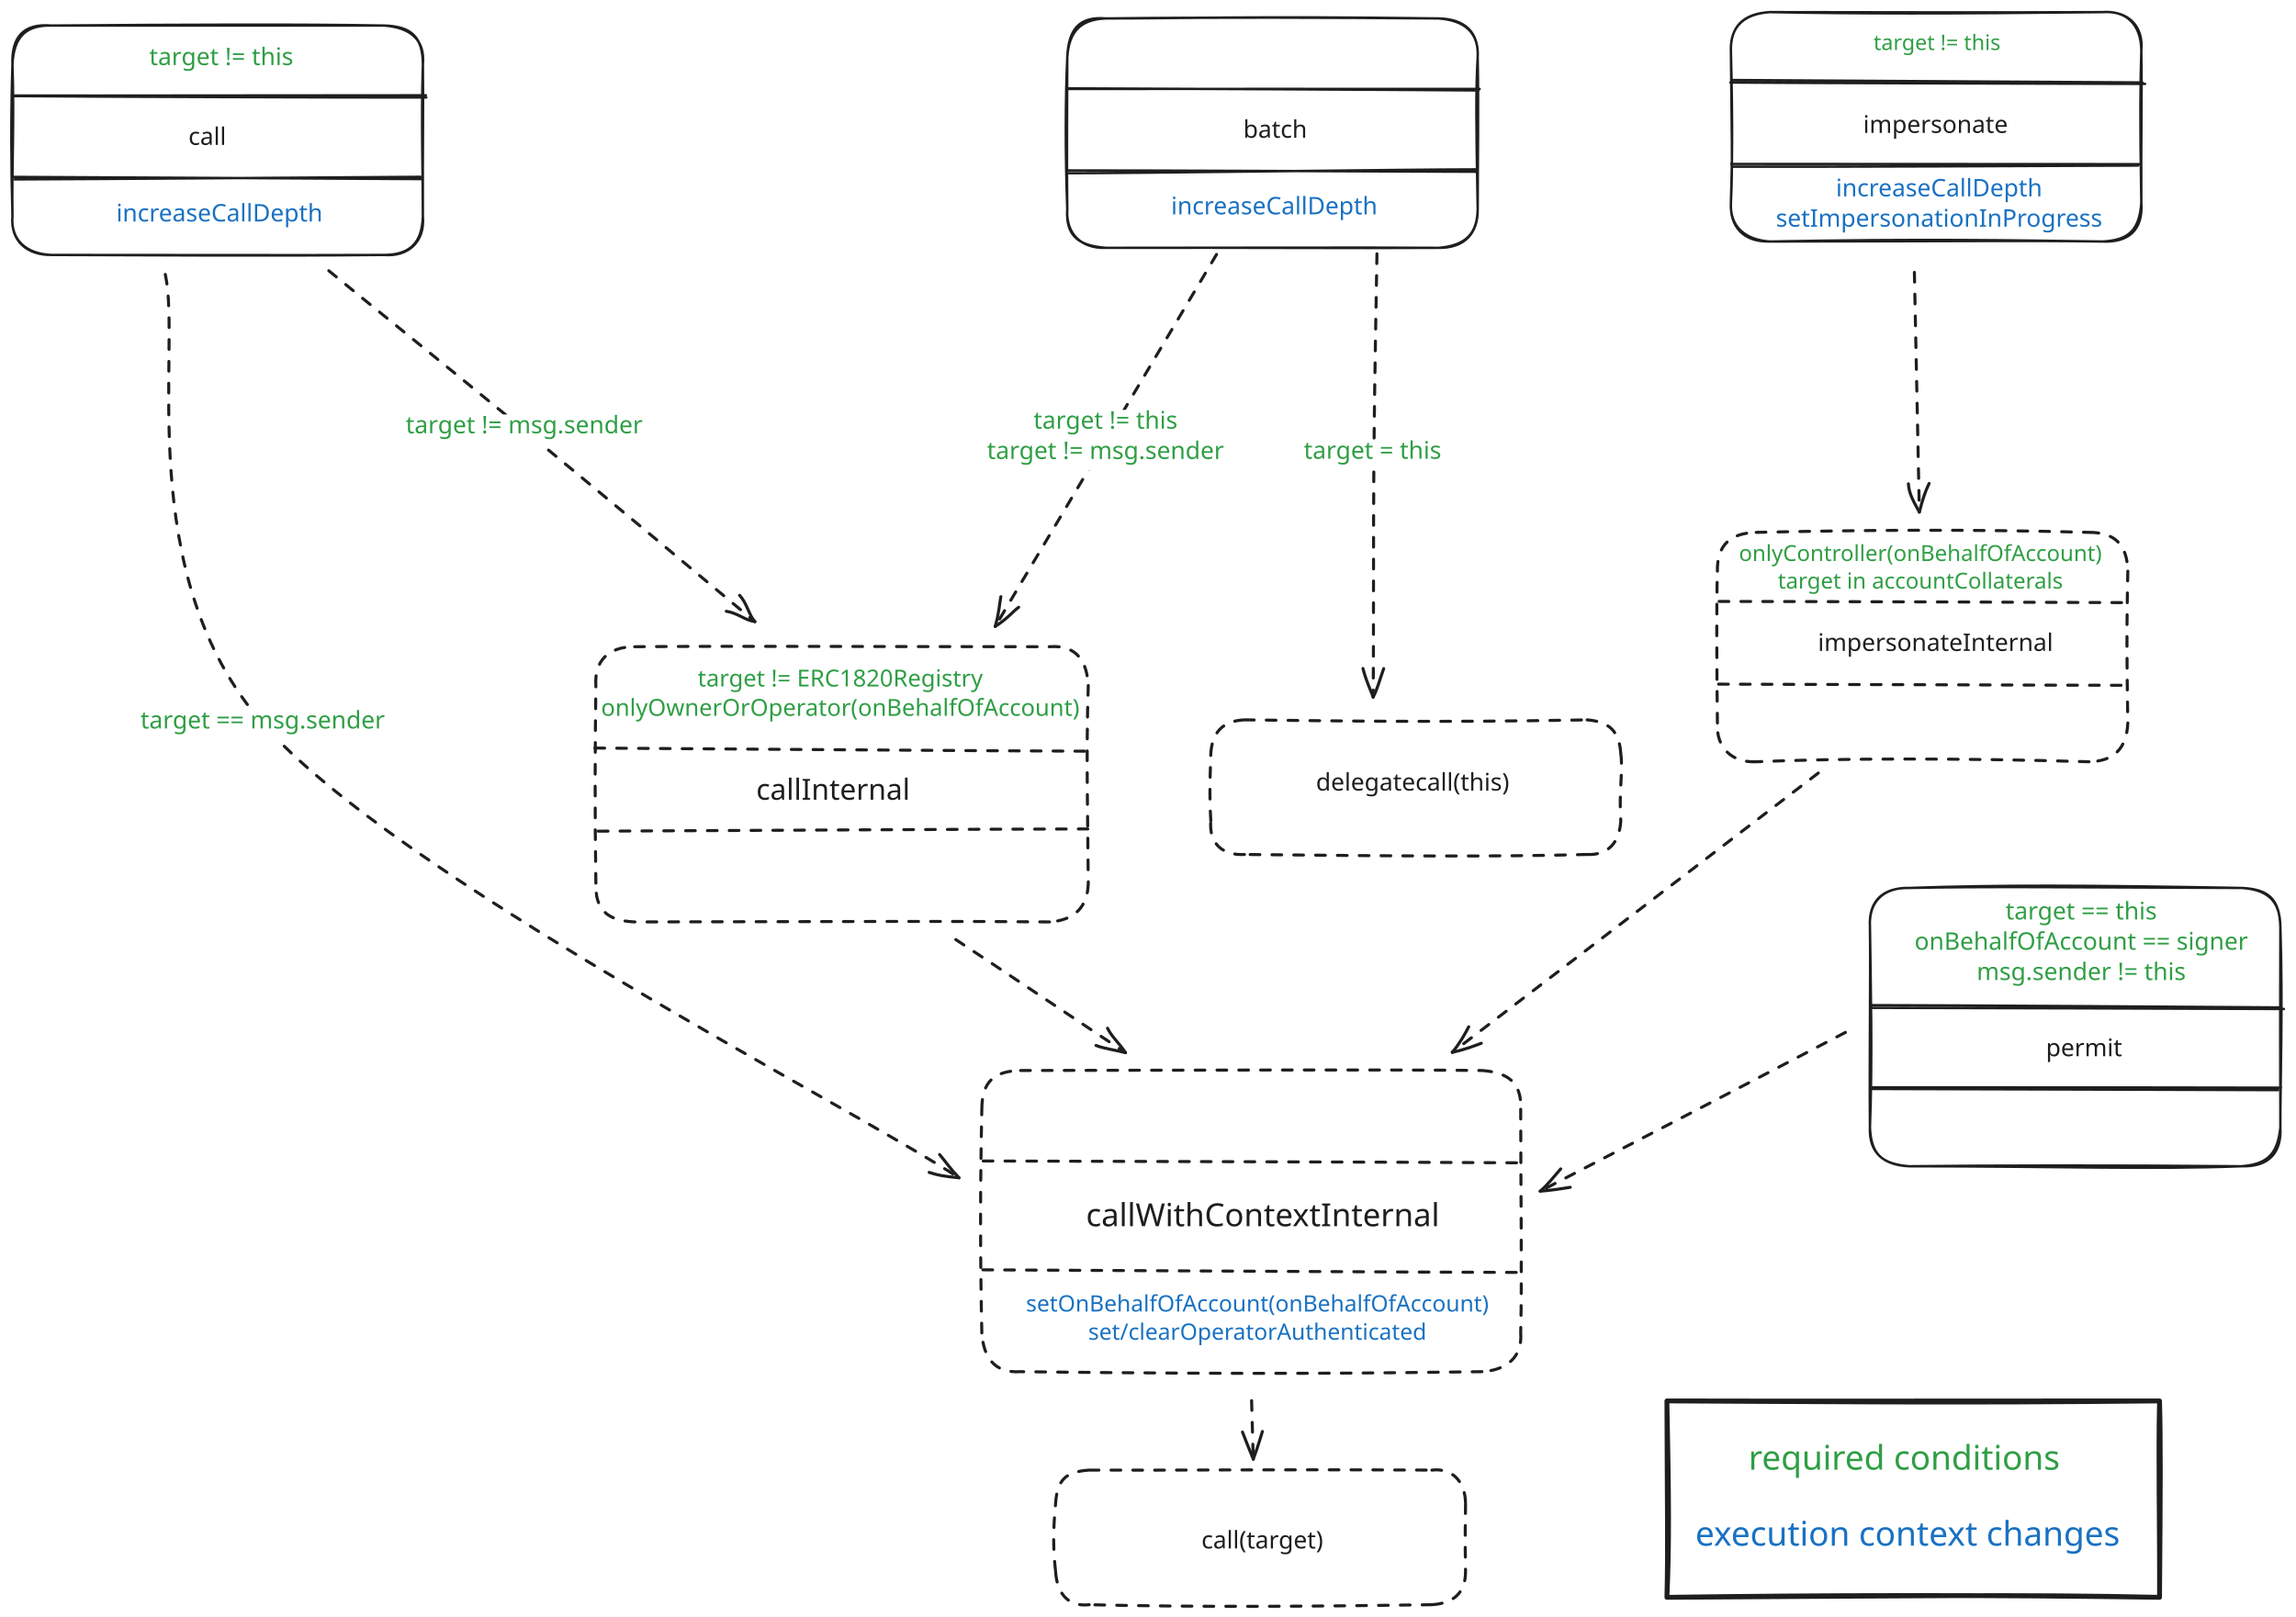
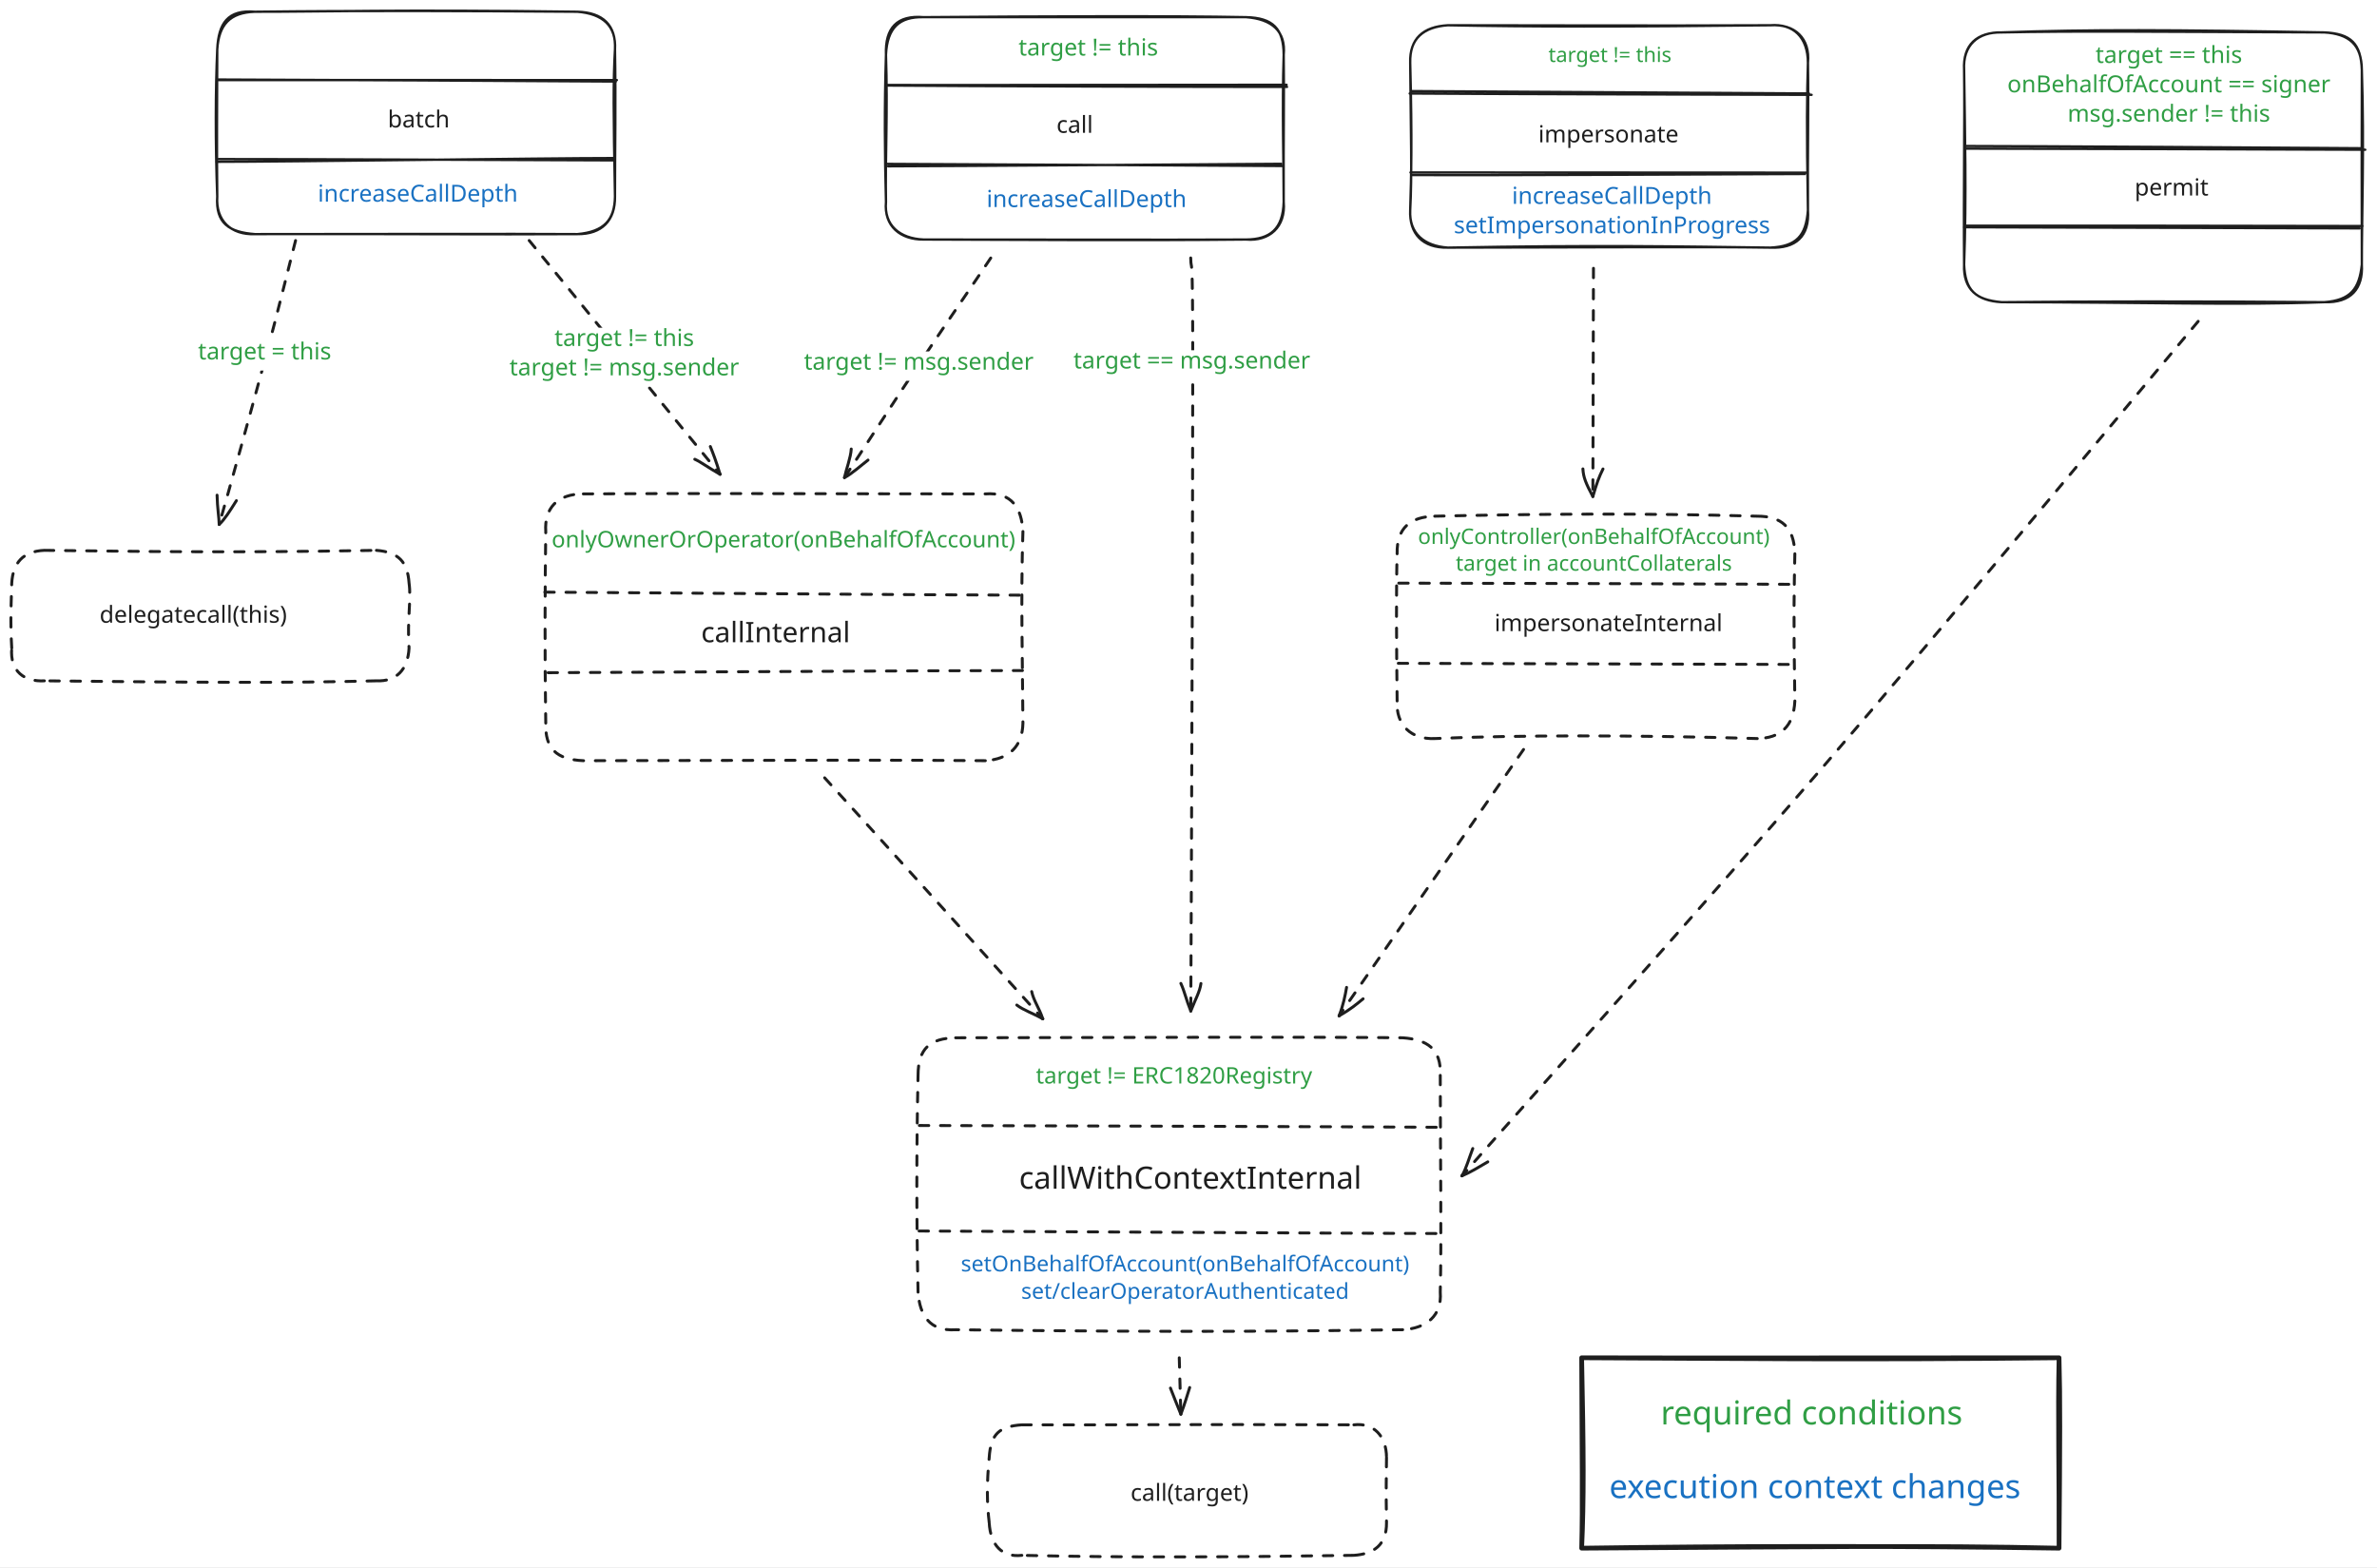
- <svg xmlns="http://www.w3.org/2000/svg" version="1.1" viewBox="0 0 1894.139 1334.095" width="3788.278" height="2668.191">
+ <svg xmlns="http://www.w3.org/2000/svg" version="1.1" viewBox="0 0 2023.506 1333.916" width="4047.012" height="2667.833">
  <defs>
    <style class="style-fonts">
      @font-face {
        font-family: "Virgil";
        src: url("https://excalidraw.com/Virgil.woff2");
      }
      @font-face {
        font-family: "Cascadia";
        src: url("https://excalidraw.com/Cascadia.woff2");
      }
      @font-face {
        font-family: "Assistant";
        src: url("https://excalidraw.com/Assistant-Regular.woff2");
      }
    </style>
  </defs>
-   <rect x="0" y="0" width="1894.139" height="1334.095" fill="#ffffff" />
-   <g stroke-linecap="round" transform="translate(1542.656 732.676) rotate(0 169.2891 114.8163)">
+   <rect x="0" y="0" width="2023.506" height="1333.916" fill="#ffffff" />
+   <g stroke-linecap="round" transform="translate(1672.023 27.58709) rotate(0 169.2891 114.8163)">
    <path d="M32 0 C106.83 -2.63, 177.47 -2.3, 306.58 0 M32 0 C95.05 -1.27, 156.28 -0.57, 306.58 0 M306.58 0 C327.63 1.26, 338.46 10.32, 338.58 32 M306.58 0 C329.44 0.98, 337.83 9.58, 338.58 32 M338.58 32 C340.75 96.16, 338.44 161.19, 338.58 197.63 M338.58 32 C338.36 88.47, 338.46 144.68, 338.58 197.63 M338.58 197.63 C339.72 218.11, 329.34 230.39, 306.58 229.63 M338.58 197.63 C336.4 218.17, 329.19 227.95, 306.58 229.63 M306.58 229.63 C231.81 232.43, 156.55 229.67, 32 229.63 M306.58 229.63 C202.19 228.72, 98.38 228.92, 32 229.63 M32 229.63 C11.4 228.6, -0.93 218.83, 0 197.63 M32 229.63 C9.08 227.55, 0.98 219.34, 0 197.63 M0 197.63 C2.14 139.59, 0.65 82.49, 0 32 M0 197.63 C-0.53 136.69, 0.57 75.39, 0 32 M0 32 C-1.24 10.53, 10.82 -0.27, 32 0 M0 32 C-1.25 10.94, 11.76 -0.54, 32 0" stroke="#1e1e1e" stroke-width="2" fill="none" />
  </g>
  <g stroke-linecap="round">
-     <g transform="translate(1543.192 830.1445) rotate(0 169.8867 0.8222656)">
+     <g transform="translate(1672.558 125.0555) rotate(0 169.8867 0.8222656)">
      <path d="M1.12 -0.76 C57.59 -0.73, 282.47 0.69, 338.76 1.13 M0.24 1.45 C57.09 1.57, 284.1 2.09, 340.95 2.4" stroke="#1e1e1e" stroke-width="2" fill="none" />
    </g>
  </g>
  <mask />
-   <g transform="translate(1687.817 855.9648) rotate(0 28.86996 12.5)">
+   <g transform="translate(1817.183 150.8758) rotate(0 28.86996 12.5)">
    <text x="0" y="0" font-family="Virgil, Segoe UI Emoji" font-size="20px" fill="#1e1e1e" text-anchor="start" style="white-space: pre;" direction="ltr" dominant-baseline="text-before-edge">permit</text>
  </g>
  <g stroke-linecap="round">
-     <g transform="translate(1543.789 899.0273) rotate(0 168.2246 0.09570312)">
+     <g transform="translate(1673.156 193.9383) rotate(0 168.2246 0.09570312)">
      <path d="M-1.01 -0.51 C54.74 -0.31, 279.23 0.19, 335.58 0.45 M0.66 -1.82 C56.68 -1.94, 281.84 -1.7, 337.84 -1.54" stroke="#1e1e1e" stroke-width="2" fill="none" />
    </g>
  </g>
  <mask />
-   <g transform="translate(1575.238 743.1276) rotate(0 141.7199 37.5)">
+   <g transform="translate(1704.605 38.03871) rotate(0 141.7199 37.5)">
    <text x="141.72" y="0" font-family="Virgil, Segoe UI Emoji" font-size="20px" fill="#2f9e44" text-anchor="middle" style="white-space: pre;" direction="ltr" dominant-baseline="text-before-edge">target == this</text>
    <text x="141.72" y="25" font-family="Virgil, Segoe UI Emoji" font-size="20px" fill="#2f9e44" text-anchor="middle" style="white-space: pre;" direction="ltr" dominant-baseline="text-before-edge">onBehalfOfAccount == signer</text>
    <text x="141.72" y="50" font-family="Virgil, Segoe UI Emoji" font-size="20px" fill="#2f9e44" text-anchor="middle" style="white-space: pre;" direction="ltr" dominant-baseline="text-before-edge">msg.sender != this</text>
  </g>
-   <g stroke-linecap="round" transform="translate(1427.95 10) rotate(0 169.2891 94.64063)">
+   <g stroke-linecap="round" transform="translate(1200.485 21.50125) rotate(0 169.2891 94.64063)">
    <path d="M32 0 C117.35 0, 200.76 0.48, 306.58 0 M32 0 C104.14 1.37, 177.42 1.45, 306.58 0 M306.58 0 C326.08 -1.54, 338.48 9.98, 338.58 32 M306.58 0 C327.53 -1.41, 340.68 11.33, 338.58 32 M338.58 32 C339.26 70.14, 338.21 106.49, 338.58 157.28 M338.58 32 C337.8 58.25, 337.31 85.55, 338.58 157.28 M338.58 157.28 C337 179.52, 328.58 188.22, 306.58 189.28 M338.58 157.28 C340.19 180.04, 327.81 190.21, 306.58 189.28 M306.58 189.28 C232.28 188.28, 157.63 186.93, 32 189.28 M306.58 189.28 C247.25 188.43, 186.19 189.09, 32 189.28 M32 189.28 C12.13 187.91, -1.07 177.37, 0 157.28 M32 189.28 C10.45 189.73, -0.91 177.39, 0 157.28 M0 157.28 C0.86 127.92, 1.72 98.94, 0 32 M0 157.28 C1.6 126.4, 0.56 96.54, 0 32 M0 32 C-0.51 11.38, 10.88 1.2, 32 0 M0 32 C-0.7 11.14, 11.56 1.46, 32 0" stroke="#1e1e1e" stroke-width="2" fill="none" />
  </g>
  <g stroke-linecap="round">
-     <g transform="translate(1428.485 67.11719) rotate(0 169.8867 0.8222656)">
+     <g transform="translate(1201.02 78.61844) rotate(0 169.8867 0.8222656)">
      <path d="M0.32 -1.08 C56.69 -0.79, 282.41 0.6, 338.91 0.93 M-0.97 0.97 C55.72 1.46, 284.62 1.95, 341.18 2.1" stroke="#1e1e1e" stroke-width="2" fill="none" />
    </g>
  </g>
  <mask />
-   <g transform="translate(1537.007 94.13381) rotate(0 56.64994 12.5)">
+   <g transform="translate(1309.542 105.6351) rotate(0 56.64994 12.5)">
    <text x="0" y="0" font-family="Virgil, Segoe UI Emoji" font-size="20px" fill="#1e1e1e" text-anchor="start" style="white-space: pre;" direction="ltr" dominant-baseline="text-before-edge">impersonate</text>
  </g>
  <g stroke-linecap="round">
-     <g transform="translate(1429.083 136) rotate(0 168.2246 0.09570312)">
+     <g transform="translate(1201.617 147.5012) rotate(0 168.2246 0.09570312)">
      <path d="M-0.86 -0.71 C55.09 -0.62, 279.89 -0.53, 336.03 -0.55 M0.89 1.53 C56.62 1.85, 279.18 0.86, 334.86 0.6" stroke="#1e1e1e" stroke-width="2" fill="none" />
    </g>
  </g>
  <mask />
-   <g transform="translate(1536.214 27.58086) rotate(0 61.78427 11.02266)">
+   <g transform="translate(1308.749 39.0821) rotate(0 61.78427 11.02266)">
    <text x="61.784" y="0" font-family="Virgil, Segoe UI Emoji" font-size="17.636px" fill="#2f9e44" text-anchor="middle" style="white-space: pre;" direction="ltr" dominant-baseline="text-before-edge">target != this</text>
  </g>
-   <g transform="translate(1464.099 146.5157) rotate(0 135.5999 25)">
+   <g transform="translate(1236.634 158.017) rotate(0 135.5999 25)">
    <text x="135.6" y="0" font-family="Virgil, Segoe UI Emoji" font-size="20px" fill="#1971c2" text-anchor="middle" style="white-space: pre;" direction="ltr" dominant-baseline="text-before-edge">increaseCallDepth</text>
    <text x="135.6" y="25" font-family="Virgil, Segoe UI Emoji" font-size="20px" fill="#1971c2" text-anchor="middle" style="white-space: pre;" direction="ltr" dominant-baseline="text-before-edge">setImpersonationInProgress</text>
  </g>
-   <g stroke-linecap="round" transform="translate(10.28492 21.08342) rotate(0 169.2891 94.64063)">
+   <g stroke-linecap="round" transform="translate(754.2137 14.6101) rotate(0 169.2891 94.64063)">
    <path d="M32 0 C87.65 -0.02, 143.87 0.01, 306.58 0 M32 0 C136.7 -0.8, 241.6 -1.23, 306.58 0 M306.58 0 C329.56 0.55, 338.43 9.81, 338.58 32 M306.58 0 C328.69 1.63, 340.53 12.17, 338.58 32 M338.58 32 C337.1 77.03, 338.61 126.39, 338.58 157.28 M338.58 32 C339.09 65.96, 338.32 98.19, 338.58 157.28 M338.58 157.28 C340.49 178.59, 326.31 190.98, 306.58 189.28 M338.58 157.28 C337.93 180.45, 326.89 189.15, 306.58 189.28 M306.58 189.28 C224.06 189.64, 144.49 189.23, 32 189.28 M306.58 189.28 C209.78 190.25, 113.52 189.47, 32 189.28 M32 189.28 C11.51 188.37, -1.73 177.12, 0 157.28 M32 189.28 C12.43 189.48, -1.91 178.02, 0 157.28 M0 157.28 C-0.66 119.41, 1.61 80.67, 0 32 M0 157.28 C-1.07 116.79, -1.38 76.05, 0 32 M0 32 C1.11 8.87, 11.44 -0.44, 32 0 M0 32 C-0.86 8.91, 9.55 -1.87, 32 0" stroke="#1e1e1e" stroke-width="2" fill="none" />
  </g>
  <g stroke-linecap="round">
-     <g transform="translate(10.82008 78.20061) rotate(0 169.8867 0.8222656)">
+     <g transform="translate(754.7489 71.72728) rotate(0 169.8867 0.8222656)">
      <path d="M0.42 1.09 C57.26 1.6, 284.41 2.35, 340.87 2.24 M-0.82 0.62 C55.97 0.84, 284 0.35, 340.5 0.44" stroke="#1e1e1e" stroke-width="2" fill="none" />
    </g>
  </g>
  <mask />
-   <g transform="translate(155.4451 104.0209) rotate(0 16.94999 12.5)">
+   <g transform="translate(899.3739 97.5476) rotate(0 16.94999 12.5)">
    <text x="0" y="0" font-family="Virgil, Segoe UI Emoji" font-size="20px" fill="#1e1e1e" text-anchor="start" style="white-space: pre;" direction="ltr" dominant-baseline="text-before-edge">call</text>
  </g>
  <g stroke-linecap="round">
-     <g transform="translate(11.41773 147.0834) rotate(0 168.2246 0.09570312)">
+     <g transform="translate(755.3465 140.6101) rotate(0 168.2246 0.09570312)">
      <path d="M-1 -1.1 C54.99 -0.92, 280.3 0.39, 336.39 0.69 M0.67 0.94 C56.46 0.79, 279.19 -0.78, 335.41 -1.17" stroke="#1e1e1e" stroke-width="2" fill="none" />
    </g>
  </g>
  <mask />
-   <g transform="translate(112.4653 38.18681) rotate(0 70.08994 12.5)">
+   <g transform="translate(856.3941 31.71349) rotate(0 70.08994 12.5)">
    <text x="70.09" y="0" font-family="Virgil, Segoe UI Emoji" font-size="20px" fill="#2f9e44" text-anchor="middle" style="white-space: pre;" direction="ltr" dominant-baseline="text-before-edge">target != this</text>
  </g>
-   <g transform="translate(95.90992 167.2123) rotate(0 86.37992 12.5)">
+   <g transform="translate(839.8387 160.739) rotate(0 86.37992 12.5)">
    <text x="0" y="0" font-family="Virgil, Segoe UI Emoji" font-size="20px" fill="#1971c2" text-anchor="start" style="white-space: pre;" direction="ltr" dominant-baseline="text-before-edge">increaseCallDepth</text>
  </g>
-   <g stroke-linecap="round" transform="translate(809.982 883.291) rotate(0 222.2738 124.2616)">
+   <g stroke-linecap="round" transform="translate(781.5294 883.3705) rotate(0 222.2738 124.2616)">
    <path d="M32 0 C183.23 -0.24, 333.02 -0.87, 412.55 0 M412.55 0 C433.41 1.54, 445.6 9.43, 444.55 32 M444.55 32 C444.6 102.47, 445.66 170.66, 444.55 216.52 M444.55 216.52 C446.16 236.54, 432.78 247.37, 412.55 248.52 M412.55 248.52 C323.54 249.66, 234.42 250.95, 32 248.52 M32 248.52 C9.72 249.98, 1.35 236.04, 0 216.52 M0 216.52 C-1.37 154.72, -1.4 95.89, 0 32 M0 32 C0.02 8.86, 10.5 0.44, 32 0" stroke="#1e1e1e" stroke-width="2.5" fill="none" stroke-dasharray="8 10" />
  </g>
  <g stroke-linecap="round">
-     <g transform="translate(810.6846 958.2849) rotate(0 223.0585 1.079621)">
+     <g transform="translate(782.2321 958.3644) rotate(0 223.0585 1.079621)">
      <path d="M0.42 -0.33 C74.51 -0.12, 371.26 0.63, 445.5 1.2" stroke="#1e1e1e" stroke-width="2.5" fill="none" stroke-dasharray="8 10" />
    </g>
  </g>
  <mask />
-   <g transform="translate(895.9455 991.4172) rotate(0 151.9087 16.41229)">
+   <g transform="translate(867.493 991.4968) rotate(0 151.9087 16.41229)">
    <text x="0" y="0" font-family="Virgil, Segoe UI Emoji" font-size="26.26px" fill="#1e1e1e" text-anchor="start" style="white-space: pre;" direction="ltr" dominant-baseline="text-before-edge">callWithContextInternal</text>
  </g>
  <g stroke-linecap="round">
-     <g transform="translate(811.4694 1048.727) rotate(0 220.8761 0.1256566)">
+     <g transform="translate(783.0168 1048.806) rotate(0 220.8761 0.1256566)">
      <path d="M-0.62 -0.96 C72.89 -0.71, 367.63 1.1, 441.47 1.18" stroke="#1e1e1e" stroke-width="2.5" fill="none" stroke-dasharray="8 10" />
    </g>
  </g>
  <mask />
-   <g transform="translate(841.0885 1067.682) rotate(0 196.2165 23.31517)">
+   <g transform="translate(812.6359 1067.761) rotate(0 196.2165 23.31517)">
    <text x="196.216" y="0" font-family="Virgil, Segoe UI Emoji" font-size="18.652px" fill="#1971c2" text-anchor="middle" style="white-space: pre;" direction="ltr" dominant-baseline="text-before-edge">setOnBehalfOfAccount(onBehalfOfAccount)</text>
    <text x="196.216" y="23.315" font-family="Virgil, Segoe UI Emoji" font-size="18.652px" fill="#1971c2" text-anchor="middle" style="white-space: pre;" direction="ltr" dominant-baseline="text-before-edge">set/clearOperatorAuthenticated</text>
  </g>
-   <g stroke-linecap="round" transform="translate(491.58 533.6216) rotate(0 203.1056 113.5457)">
+   <g stroke-linecap="round" transform="translate(464.5947 420.418) rotate(0 203.1056 113.5457)">
    <path d="M32 0 C124.58 -0.69, 219.21 -0.01, 374.21 0 M374.21 0 C396.84 -1.73, 405.18 12.28, 406.21 32 M406.21 32 C404.34 87, 405.9 144.55, 406.21 195.09 M406.21 195.09 C405.77 214.83, 394.68 225.81, 374.21 227.09 M374.21 227.09 C302.53 226.36, 231.52 226.71, 32 227.09 M32 227.09 C9.02 226.09, -0.68 216.81, 0 195.09 M0 195.09 C-0.97 135.61, -0.61 77.05, 0 32 M0 32 C-1.33 12.45, 9.59 -0.04, 32 0" stroke="#1e1e1e" stroke-width="2.5" fill="none" stroke-dasharray="8 10" />
  </g>
  <g stroke-linecap="round">
-     <g transform="translate(491.3999 616.8467) rotate(0 203.8227 0.9865184)">
+     <g transform="translate(464.4147 503.6431) rotate(0 203.8227 0.9865184)">
      <path d="M-0.6 0.4 C67.52 0.8, 340.12 2.9, 408.29 2.99" stroke="#1e1e1e" stroke-width="2.5" fill="none" stroke-dasharray="8 10" />
    </g>
  </g>
  <mask />
-   <g transform="translate(623.8294 641.2574) rotate(0 67.72372 14.99695)">
+   <g transform="translate(596.8442 528.0538) rotate(0 67.72372 14.99695)">
    <text x="0" y="0" font-family="Virgil, Segoe UI Emoji" font-size="23.995px" fill="#1e1e1e" text-anchor="start" style="white-space: pre;" direction="ltr" dominant-baseline="text-before-edge">callInternal</text>
  </g>
  <g stroke-linecap="round">
-     <g transform="translate(492.9391 684.7909) rotate(0 201.8285 0.1148204)">
+     <g transform="translate(465.9538 571.5873) rotate(0 201.8285 0.1148204)">
      <path d="M0.65 1.02 C68.15 0.82, 337.37 -0.84, 404.44 -0.81" stroke="#1e1e1e" stroke-width="2.5" fill="none" stroke-dasharray="8 10" />
    </g>
  </g>
  <mask />
-   <g transform="translate(498.7963 551.416) rotate(0 194.413 24.20916)">
-     <text x="194.413" y="0" font-family="Virgil, Segoe UI Emoji" font-size="19.367px" fill="#2f9e44" text-anchor="middle" style="white-space: pre;" direction="ltr" dominant-baseline="text-before-edge">target != ERC1820Registry</text>
-     <text x="194.413" y="24.209" font-family="Virgil, Segoe UI Emoji" font-size="19.367px" fill="#2f9e44" text-anchor="middle" style="white-space: pre;" direction="ltr" dominant-baseline="text-before-edge">onlyOwnerOrOperator(onBehalfOfAccount)</text>
-   </g>
-   <g stroke-linecap="round" transform="translate(1416.819 439.271) rotate(0 169.2891 94.64063)">
+   <g transform="translate(472.553 450.8596) rotate(0 194.413 12.10458)">
+     <text x="194.413" y="0" font-family="Virgil, Segoe UI Emoji" font-size="19.367px" fill="#2f9e44" text-anchor="middle" style="white-space: pre;" direction="ltr" dominant-baseline="text-before-edge">onlyOwnerOrOperator(onBehalfOfAccount)</text>
+   </g>
+   <g stroke-linecap="round" transform="translate(1189.354 439.3839) rotate(0 169.2891 94.64063)">
    <path d="M32 0 C120.25 -1.93, 206.05 -2.74, 306.58 0 M306.58 0 C326.97 -0.01, 338.01 9.11, 338.58 32 M338.58 32 C338.07 59.62, 337.28 81.97, 338.58 157.28 M338.58 157.28 C337.57 179.44, 325.98 188.92, 306.58 189.28 M306.58 189.28 C202.35 186.17, 99.49 186.35, 32 189.28 M32 189.28 C12.27 190.16, -1.21 178.08, 0 157.28 M0 157.28 C-0.58 107.25, -0.85 59.52, 0 32 M0 32 C-0.47 9.84, 11.44 0.53, 32 0" stroke="#1e1e1e" stroke-width="2.5" fill="none" stroke-dasharray="8 10" />
  </g>
  <g stroke-linecap="round">
-     <g transform="translate(1417.354 496.3882) rotate(0 169.8867 0.8222656)">
+     <g transform="translate(1189.889 496.5011) rotate(0 169.8867 0.8222656)">
      <path d="M0.88 -0.14 C57.56 -0.16, 283.24 0.58, 339.62 0.87" stroke="#1e1e1e" stroke-width="2.5" fill="none" stroke-dasharray="8 10" />
    </g>
  </g>
  <mask />
-   <g transform="translate(1499.703 521.5824) rotate(0 96.15991 12.5)">
+   <g transform="translate(1272.237 521.6953) rotate(0 96.15991 12.5)">
    <text x="0" y="0" font-family="Virgil, Segoe UI Emoji" font-size="20px" fill="#1e1e1e" text-anchor="start" style="white-space: pre;" direction="ltr" dominant-baseline="text-before-edge">impersonateInternal</text>
  </g>
  <g stroke-linecap="round">
-     <g transform="translate(1417.952 565.271) rotate(0 168.2246 0.09570312)">
+     <g transform="translate(1190.487 565.3839) rotate(0 168.2246 0.09570312)">
      <path d="M-0.15 -0.77 C55.69 -0.72, 279.84 0.18, 335.89 0.18" stroke="#1e1e1e" stroke-width="2.5" fill="none" stroke-dasharray="8 10" />
    </g>
  </g>
  <mask />
-   <g transform="translate(1434.458 448.7553) rotate(0 149.8135 22.76554)">
+   <g transform="translate(1206.993 448.8682) rotate(0 149.8135 22.76554)">
    <text x="149.814" y="0" font-family="Virgil, Segoe UI Emoji" font-size="18.212px" fill="#2f9e44" text-anchor="middle" style="white-space: pre;" direction="ltr" dominant-baseline="text-before-edge">onlyController(onBehalfOfAccount)</text>
    <text x="149.814" y="22.766" font-family="Virgil, Segoe UI Emoji" font-size="18.212px" fill="#2f9e44" text-anchor="middle" style="white-space: pre;" direction="ltr" dominant-baseline="text-before-edge">target in accountCollaterals</text>
  </g>
-   <g stroke-linecap="round" transform="translate(880.4716 15.21444) rotate(0 169.2891 94.64063)">
+   <g stroke-linecap="round" transform="translate(184.9423 10) rotate(0 169.2891 94.64063)">
    <path d="M32 0 C92.24 0.06, 151.05 -2.06, 306.58 0 M32 0 C122.39 -1.05, 212.98 -0.69, 306.58 0 M306.58 0 C328.52 1.72, 339.73 12.32, 338.58 32 M306.58 0 C328.29 0.52, 339.6 11.53, 338.58 32 M338.58 32 C339.37 75.51, 338.59 117.93, 338.58 157.28 M338.58 32 C337.04 59.01, 337.23 85.93, 338.58 157.28 M338.58 157.28 C338.91 177.78, 327.31 189.51, 306.58 189.28 M338.58 157.28 C338.3 176.93, 329.55 187.29, 306.58 189.28 M306.58 189.28 C237.97 188.9, 166.75 189.23, 32 189.28 M306.58 189.28 C230.43 189.76, 154 189, 32 189.28 M32 189.28 C11.77 190.11, -1.39 177.82, 0 157.28 M32 189.28 C10.26 187.62, -1.57 180.3, 0 157.28 M0 157.28 C-0.45 118.44, -0.13 80.54, 0 32 M0 157.28 C-1.71 111.46, -1.54 66.43, 0 32 M0 32 C1.02 9.9, 8.9 -1.95, 32 0 M0 32 C1.37 11.3, 10.47 0.7, 32 0" stroke="#1e1e1e" stroke-width="2" fill="none" />
  </g>
  <g stroke-linecap="round">
-     <g transform="translate(881.0067 72.33162) rotate(0 169.8867 0.8222656)">
+     <g transform="translate(185.4774 67.11719) rotate(0 169.8867 0.8222656)">
      <path d="M0.49 1.06 C57.06 1.11, 283.05 0.91, 339.65 1.06 M-0.71 0.57 C55.67 0.71, 281.93 1.81, 338.64 2.29" stroke="#1e1e1e" stroke-width="2" fill="none" />
    </g>
  </g>
  <mask />
-   <g transform="translate(1025.632 98.15194) rotate(0 27.35998 12.5)">
+   <g transform="translate(330.1024 92.9375) rotate(0 27.35998 12.5)">
    <text x="0" y="0" font-family="Virgil, Segoe UI Emoji" font-size="20px" fill="#1e1e1e" text-anchor="start" style="white-space: pre;" direction="ltr" dominant-baseline="text-before-edge">batch</text>
  </g>
  <g stroke-linecap="round">
-     <g transform="translate(881.6044 141.2144) rotate(0 168.2246 0.09570312)">
+     <g transform="translate(186.0751 136) rotate(0 168.2246 0.09570312)">
      <path d="M-0.12 -0.58 C55.93 -0.68, 280.66 0.35, 336.79 0.51 M-1.64 1.72 C54.24 1.77, 279.75 -1.46, 336.03 -1.45" stroke="#1e1e1e" stroke-width="2" fill="none" />
    </g>
  </g>
  <mask />
-   <g transform="translate(966.0966 161.3433) rotate(0 86.37992 12.5)">
+   <g transform="translate(270.5673 156.1289) rotate(0 86.37992 12.5)">
    <text x="0" y="0" font-family="Virgil, Segoe UI Emoji" font-size="20px" fill="#1971c2" text-anchor="start" style="white-space: pre;" direction="ltr" dominant-baseline="text-before-edge">increaseCallDepth</text>
  </g>
  <g stroke-linecap="round">
-     <g transform="translate(1522.004 851.7611) rotate(0 -125.7639 65.17164)">
-       <path d="M0.41 0.11 C-41.61 22.16, -209.41 109.44, -251.38 131.11" stroke="#1e1e1e" stroke-width="2.5" fill="none" stroke-dasharray="8 10" />
-     </g>
-     <g transform="translate(1522.004 851.7611) rotate(0 -125.7639 65.17164)">
-       <path d="M-234.46 112.71 C-240.53 119.63, -245.52 126.19, -251.38 131.11" stroke="#1e1e1e" stroke-width="2.5" fill="none" />
-     </g>
-     <g transform="translate(1522.004 851.7611) rotate(0 -125.7639 65.17164)">
-       <path d="M-226.59 127.89 C-235.34 129.38, -243.16 130.48, -251.38 131.11" stroke="#1e1e1e" stroke-width="2.5" fill="none" />
-     </g>
-   </g>
-   <mask />
-   <g stroke-linecap="round">
-     <g transform="translate(1580.018 225.7746) rotate(0 1.178364 98.85736)">
-       <path d="M-0.7 -1.02 C0.02 31.63, 2.75 163.59, 3.4 196.77" stroke="#1e1e1e" stroke-width="2.5" fill="none" stroke-dasharray="8 10" />
-     </g>
-     <g transform="translate(1580.018 225.7746) rotate(0 1.178364 98.85736)">
-       <path d="M-5.63 173.45 C-5.11 180.53, -2.94 185.51, 3.4 196.77" stroke="#1e1e1e" stroke-width="2.5" fill="none" />
-     </g>
-     <g transform="translate(1580.018 225.7746) rotate(0 1.178364 98.85736)">
-       <path d="M11.47 173.11 C8.11 180.16, 6.4 185.22, 3.4 196.77" stroke="#1e1e1e" stroke-width="2.5" fill="none" />
-     </g>
-   </g>
-   <mask />
-   <g stroke-linecap="round" transform="translate(998.8833 593.982) rotate(0 169.108 55.53541)">
+     <g transform="translate(1870.871 273.4236) rotate(0 -313.2149 363.8291)">
+       <path d="M0.41 0.11 C-52.87 63.52, -214.46 258.08, -318.91 379.31 C-423.37 500.53, -575.17 669.2, -626.32 727.46" stroke="#1e1e1e" stroke-width="2.5" fill="none" stroke-dasharray="8 10" />
+     </g>
+     <g transform="translate(1870.871 273.4236) rotate(0 -313.2149 363.8291)">
+       <path d="M-617.12 704.21 C-620.46 712.85, -622.67 721.15, -626.32 727.46" stroke="#1e1e1e" stroke-width="2.5" fill="none" />
+     </g>
+     <g transform="translate(1870.871 273.4236) rotate(0 -313.2149 363.8291)">
+       <path d="M-604.33 715.56 C-612.16 720.16, -618.97 724.38, -626.32 727.46" stroke="#1e1e1e" stroke-width="2.5" fill="none" />
+     </g>
+   </g>
+   <mask />
+   <g stroke-linecap="round">
+     <g transform="translate(1357.194 229.4058) rotate(0 -1.125684 97.09825)">
+       <path d="M-0.7 -1.02 C-0.75 31.04, -1.09 160.66, -1.21 193.25" stroke="#1e1e1e" stroke-width="2.5" fill="none" stroke-dasharray="8 10" />
+     </g>
+     <g transform="translate(1357.194 229.4058) rotate(0 -1.125684 97.09825)">
+       <path d="M-9.69 169.73 C-9.29 176.85, -7.25 181.88, -1.21 193.25" stroke="#1e1e1e" stroke-width="2.5" fill="none" />
+     </g>
+     <g transform="translate(1357.194 229.4058) rotate(0 -1.125684 97.09825)">
+       <path d="M7.41 169.78 C3.93 176.79, 2.09 181.81, -1.21 193.25" stroke="#1e1e1e" stroke-width="2.5" fill="none" />
+     </g>
+   </g>
+   <mask />
+   <g stroke-linecap="round" transform="translate(10 468.4563) rotate(0 169.108 55.53541)">
    <path d="M27.77 0 C104.76 0.79, 181.64 2.33, 310.45 0 M310.45 0 C329 1.48, 336.99 9.58, 338.22 27.77 M338.22 27.77 C340.23 41.74, 336.53 59.01, 338.22 83.3 M338.22 83.3 C337.22 101.45, 327.52 111.84, 310.45 111.07 M310.45 111.07 C232.35 113.09, 155.04 112.39, 27.77 111.07 M27.77 111.07 C11.03 112.05, -1.75 103.21, 0 83.3 M0 83.3 C-1.05 67.04, -0.89 55.35, 0 27.77 M0 27.77 C1.06 10.7, 9.55 0.78, 27.77 0" stroke="#1e1e1e" stroke-width="2.5" fill="none" stroke-dasharray="8 10" />
  </g>
-   <g transform="translate(1085.63 636.7972) rotate(0 84.74992 12.5)">
+   <g transform="translate(84.76644 514.548) rotate(0 84.74992 12.5)">
    <text x="0" y="0" font-family="Virgil, Segoe UI Emoji" font-size="20px" fill="#1e1e1e" text-anchor="start" style="white-space: pre;" direction="ltr" dominant-baseline="text-before-edge">delegatecall(this)</text>
  </g>
-   <g stroke-linecap="round" transform="translate(870.8102 1213.024) rotate(0 169.108 55.53541)">
+   <g stroke-linecap="round" transform="translate(842.0992 1212.846) rotate(0 169.108 55.53541)">
    <path d="M27.77 0 C94.49 0.33, 161.38 -0.67, 310.45 0 M310.45 0 C327.38 -1.99, 338.14 9.55, 338.22 27.77 M338.22 27.77 C338.07 43.67, 337.72 56.04, 338.22 83.3 M338.22 83.3 C338.38 102.27, 327.39 109.93, 310.45 111.07 M310.45 111.07 C212.95 112.55, 114.49 113.13, 27.77 111.07 M27.77 111.07 C10.95 113.04, 1.02 102.38, 0 83.3 M0 83.3 C-1.94 66.65, -2.18 50.71, 0 27.77 M0 27.77 C1.3 7.81, 8.48 1.28, 27.77 0" stroke="#1e1e1e" stroke-width="2.5" fill="none" stroke-dasharray="8 10" />
  </g>
-   <g transform="translate(984.1391 1262.142) rotate(0 57.22995 12.5)">
+   <g transform="translate(955.4281 1261.963) rotate(0 57.22995 12.5)">
    <text x="57.23" y="0" font-family="Virgil, Segoe UI Emoji" font-size="20px" fill="#1e1e1e" text-anchor="middle" style="white-space: pre;" direction="ltr" dominant-baseline="text-before-edge">call(target)</text>
  </g>
  <g mask="url(#mask-2tky1HzKjJ2VdIqB43C1g)" stroke-linecap="round">
-     <g transform="translate(1002.678 209.9791) rotate(0 -90.64376 153.2127)">
-       <path d="M0.93 -0.03 C-29.26 51.04, -151.4 255.95, -181.67 306.91" stroke="#1e1e1e" stroke-width="2.5" fill="none" stroke-dasharray="8 10" />
-     </g>
-     <g transform="translate(1002.678 209.9791) rotate(0 -90.64376 153.2127)">
-       <path d="M-177 282.35 C-178.12 287.99, -178.46 295.91, -181.67 306.91" stroke="#1e1e1e" stroke-width="2.5" fill="none" />
-     </g>
-     <g transform="translate(1002.678 209.9791) rotate(0 -90.64376 153.2127)">
-       <path d="M-162.31 291.09 C-167.2 294.63, -171.27 300.32, -181.67 306.91" stroke="#1e1e1e" stroke-width="2.5" fill="none" />
+     <g transform="translate(449.5636 204.7646) rotate(0 81.88309 99.21817)">
+       <path d="M0.93 -0.03 C28.25 33.04, 136.14 165.96, 163.39 198.92" stroke="#1e1e1e" stroke-width="2.5" fill="none" stroke-dasharray="8 10" />
+     </g>
+     <g transform="translate(449.5636 204.7646) rotate(0 81.88309 99.21817)">
+       <path d="M141.89 186.15 C147.37 188.6, 153.68 193.51, 163.39 198.92" stroke="#1e1e1e" stroke-width="2.5" fill="none" />
+     </g>
+     <g transform="translate(449.5636 204.7646) rotate(0 81.88309 99.21817)">
+       <path d="M155.13 175.32 C157.29 180.62, 160.23 188.29, 163.39 198.92" stroke="#1e1e1e" stroke-width="2.5" fill="none" />
    </g>
  </g>
  <mask id="mask-2tky1HzKjJ2VdIqB43C1g">
-     <rect x="0" y="0" fill="#fff" width="1283.965" height="616.405" />
-     <rect x="809.614" y="338.192" fill="#000" width="204.84" height="50" opacity="1" />
+     <rect x="0" y="0" fill="#fff" width="713.33" height="503.201" />
+     <rect x="429.027" y="278.983" fill="#000" width="204.84" height="50" opacity="1" />
  </mask>
-   <g transform="translate(809.6142 338.1918) rotate(0 102.6938 25.22777)">
+   <g transform="translate(429.0267 278.9828) rotate(0 102.6938 25.22777)">
    <text x="102.42" y="0" font-family="Virgil, Segoe UI Emoji" font-size="20px" fill="#2f9e44" text-anchor="middle" style="white-space: pre;" direction="ltr" dominant-baseline="text-before-edge">target != this</text>
    <text x="102.42" y="25" font-family="Virgil, Segoe UI Emoji" font-size="20px" fill="#2f9e44" text-anchor="middle" style="white-space: pre;" direction="ltr" dominant-baseline="text-before-edge">target != msg.sender</text>
  </g>
  <g stroke-linecap="round">
-     <g transform="translate(1500.988 637.3675) rotate(0 -151.5075 115.1088)">
-       <path d="M-0.93 0.48 C-51.38 39.15, -252.57 192.63, -302.83 230.9" stroke="#1e1e1e" stroke-width="2.5" fill="none" stroke-dasharray="8 10" />
-     </g>
-     <g transform="translate(1500.988 637.3675) rotate(0 -151.5075 115.1088)">
-       <path d="M-289.33 209.86 C-292.66 216.18, -296.26 222.9, -302.83 230.9" stroke="#1e1e1e" stroke-width="2.5" fill="none" />
-     </g>
-     <g transform="translate(1500.988 637.3675) rotate(0 -151.5075 115.1088)">
-       <path d="M-278.97 223.46 C-285.19 225.74, -291.8 228.49, -302.83 230.9" stroke="#1e1e1e" stroke-width="2.5" fill="none" />
+     <g transform="translate(1297.91 637.4804) rotate(0 -79.05529 113.2414)">
+       <path d="M-0.93 0.48 C-27.23 38.52, -131.82 189.52, -157.93 227.16" stroke="#1e1e1e" stroke-width="2.5" fill="none" stroke-dasharray="8 10" />
+     </g>
+     <g transform="translate(1297.91 637.4804) rotate(0 -79.05529 113.2414)">
+       <path d="M-151.58 202.99 C-152.85 210.28, -154.36 217.91, -157.93 227.16" stroke="#1e1e1e" stroke-width="2.5" fill="none" />
+     </g>
+     <g transform="translate(1297.91 637.4804) rotate(0 -79.05529 113.2414)">
+       <path d="M-137.52 212.73 C-142.8 217.08, -148.41 221.87, -157.93 227.16" stroke="#1e1e1e" stroke-width="2.5" fill="none" />
    </g>
  </g>
  <mask />
  <g mask="url(#mask-QlgHqVMg9KDguPTx3yG9X)" stroke-linecap="round">
-     <g transform="translate(1135.273 209.825) rotate(0 -1.646113 182.5556)">
-       <path d="M0.68 -0.38 C0.25 27.11, -1.32 104.91, -1.84 165.86 C-2.36 226.81, -2 332.26, -2.44 365.3" stroke="#1e1e1e" stroke-width="2.5" fill="none" stroke-dasharray="8 10" />
-     </g>
-     <g transform="translate(1135.273 209.825) rotate(0 -1.646113 182.5556)">
-       <path d="M-10.87 341.77 C-8.27 352.05, -4.33 360.17, -2.44 365.3" stroke="#1e1e1e" stroke-width="2.5" fill="none" />
-     </g>
-     <g transform="translate(1135.273 209.825) rotate(0 -1.646113 182.5556)">
-       <path d="M6.23 341.85 C2.64 352.2, 0.4 360.29, -2.44 365.3" stroke="#1e1e1e" stroke-width="2.5" fill="none" />
+     <g transform="translate(250.9292 205.1274) rotate(0 -32.60292 120.5491)">
+       <path d="M0.68 -0.38 C-3.53 15.8, -13.71 57.68, -24.55 97.95 C-35.39 138.23, -57.38 217.6, -64.35 241.29" stroke="#1e1e1e" stroke-width="2.5" fill="none" stroke-dasharray="8 10" />
+     </g>
+     <g transform="translate(250.9292 205.1274) rotate(0 -32.60292 120.5491)">
+       <path d="M-66.14 216.36 C-65.93 227.18, -64.39 235.81, -64.35 241.29" stroke="#1e1e1e" stroke-width="2.5" fill="none" />
+     </g>
+     <g transform="translate(250.9292 205.1274) rotate(0 -32.60292 120.5491)">
+       <path d="M-49.69 221.04 C-55.47 230.26, -59.88 237.2, -64.35 241.29" stroke="#1e1e1e" stroke-width="2.5" fill="none" />
    </g>
  </g>
  <mask id="mask-QlgHqVMg9KDguPTx3yG9X">
-     <rect x="0" y="0" fill="#fff" width="1238.565" height="674.936" />
-     <rect x="1065.219" y="363.027" fill="#000" width="134.26" height="25" opacity="1" />
+     <rect x="0" y="0" fill="#fff" width="416.135" height="546.226" />
+     <rect x="158.163" y="290.425" fill="#000" width="134.26" height="25" opacity="1" />
  </mask>
-   <g transform="translate(1065.219 363.0274) rotate(0 69.17575 29.26157)">
+   <g transform="translate(158.1634 290.425) rotate(0 60.93098 35.15999)">
    <text x="67.13" y="0" font-family="Virgil, Segoe UI Emoji" font-size="20px" fill="#2f9e44" text-anchor="middle" style="white-space: pre;" direction="ltr" dominant-baseline="text-before-edge">target = this</text>
  </g>
  <g stroke-linecap="round">
-     <g transform="translate(787.7608 776.1526) rotate(0 70.11127 46.00896)">
-       <path d="M0.75 -0.85 C24.2 14.39, 117.43 76.94, 140.71 92.41" stroke="#1e1e1e" stroke-width="2.5" fill="none" stroke-dasharray="8 10" />
-     </g>
-     <g transform="translate(787.7608 776.1526) rotate(0 70.11127 46.00896)">
-       <path d="M116.42 86.47 C122.32 88.9, 131.66 90.15, 140.71 92.41" stroke="#1e1e1e" stroke-width="2.5" fill="none" />
-     </g>
-     <g transform="translate(787.7608 776.1526) rotate(0 70.11127 46.00896)">
-       <path d="M125.92 72.25 C129.09 79, 135.58 84.51, 140.71 92.41" stroke="#1e1e1e" stroke-width="2.5" fill="none" />
-     </g>
-   </g>
-   <mask />
-   <g stroke-linecap="round">
-     <g transform="translate(1032.799 1155.644) rotate(0 0.4821851 24.08179)">
-       <path d="M-0.27 0.05 C-0.07 8.2, 0.86 40.25, 1.12 48.36" stroke="#1e1e1e" stroke-width="2.5" fill="none" stroke-dasharray="8 10" />
-     </g>
-     <g transform="translate(1032.799 1155.644) rotate(0 0.4821851 24.08179)">
-       <path d="M-7.8 25.98 C-5.26 32.71, -2.43 39.44, 1.12 48.36" stroke="#1e1e1e" stroke-width="2.5" fill="none" />
-     </g>
-     <g transform="translate(1032.799 1155.644) rotate(0 0.4821851 24.08179)">
-       <path d="M8.67 25.49 C6.49 32.31, 4.58 39.18, 1.12 48.36" stroke="#1e1e1e" stroke-width="2.5" fill="none" />
-     </g>
-   </g>
-   <mask />
-   <g stroke-linecap="round" transform="translate(1375.155 1155.94) rotate(0 203.1983 81.03151)">
+     <g transform="translate(701.2473 662.949) rotate(0 92.97304 101.9294)">
+       <path d="M0.75 -0.85 C31.82 33.03, 155.54 170.14, 186.43 204.25" stroke="#1e1e1e" stroke-width="2.5" fill="none" stroke-dasharray="8 10" />
+     </g>
+     <g transform="translate(701.2473 662.949) rotate(0 92.97304 101.9294)">
+       <path d="M164.33 192.55 C169.62 196.73, 178.31 199.7, 186.43 204.25" stroke="#1e1e1e" stroke-width="2.5" fill="none" />
+     </g>
+     <g transform="translate(701.2473 662.949) rotate(0 92.97304 101.9294)">
+       <path d="M177.02 181.09 C178.6 188.77, 183.48 195.18, 186.43 204.25" stroke="#1e1e1e" stroke-width="2.5" fill="none" />
+     </g>
+   </g>
+   <mask />
+   <g stroke-linecap="round">
+     <g transform="translate(1004.156 1155.724) rotate(0 0.4665292 23.95256)">
+       <path d="M-0.27 0.05 C-0.08 8.16, 0.83 40.04, 1.09 48.1" stroke="#1e1e1e" stroke-width="2.5" fill="none" stroke-dasharray="8 10" />
+     </g>
+     <g transform="translate(1004.156 1155.724) rotate(0 0.4665292 23.95256)">
+       <path d="M-7.77 25.84 C-5.24 32.53, -2.44 39.23, 1.09 48.1" stroke="#1e1e1e" stroke-width="2.5" fill="none" />
+     </g>
+     <g transform="translate(1004.156 1155.724) rotate(0 0.4665292 23.95256)">
+       <path d="M8.61 25.36 C6.43 32.15, 4.54 38.98, 1.09 48.1" stroke="#1e1e1e" stroke-width="2.5" fill="none" />
+     </g>
+   </g>
+   <mask />
+   <g stroke-linecap="round" transform="translate(1346.444 1155.761) rotate(0 203.1983 81.03151)">
    <path d="M0 0 C117.26 0.48, 236.23 1.87, 406.4 0 M0 0 C122.87 0.34, 246.52 -0.06, 406.4 0 M406.4 0 C407.35 34.77, 407.15 68.72, 406.4 162.06 M406.4 0 C405.3 49.7, 406.63 99.98, 406.4 162.06 M406.4 162.06 C296.83 159.5, 188.08 161, 0 162.06 M406.4 162.06 C266.66 159.96, 125.98 160.23, 0 162.06 M0 162.06 C1.91 121.69, 1.67 79.93, 0 0 M0 162.06 C1 124.34, 0.25 86.85, 0 0" stroke="#1e1e1e" stroke-width="4" fill="none" />
  </g>
-   <g transform="translate(1444.706 1190.955) rotate(0 126.2099 17.5)">
+   <g transform="translate(1415.995 1190.776) rotate(0 126.2099 17.5)">
    <text x="126.21" y="0" font-family="Virgil, Segoe UI Emoji" font-size="28px" fill="#2f9e44" text-anchor="middle" style="white-space: pre;" direction="ltr" dominant-baseline="text-before-edge">required conditions</text>
  </g>
-   <g transform="translate(1391.53 1253.635) rotate(0 182.1959 17.5)">
+   <g transform="translate(1362.819 1253.456) rotate(0 182.1959 17.5)">
    <text x="182.196" y="0" font-family="Virgil, Segoe UI Emoji" font-size="28px" fill="#1971c2" text-anchor="middle" style="white-space: pre;" direction="ltr" dominant-baseline="text-before-edge">execution context changes</text>
  </g>
  <g mask="url(#mask-luEmwu4sCBvwQCb86UfHD)" stroke-linecap="round">
-     <g transform="translate(270.6128 222.3443) rotate(0 175.4776 145.5518)">
-       <path d="M0.64 1.05 C27.42 23.14, 102.53 83.6, 161.1 131.84 C219.67 180.09, 320.45 264.04, 352.05 290.52" stroke="#1e1e1e" stroke-width="2.5" fill="none" stroke-dasharray="8 10" />
-     </g>
-     <g transform="translate(270.6128 222.3443) rotate(0 175.4776 145.5518)">
-       <path d="M328.54 282.03 C338.12 283.47, 343.73 289.42, 352.05 290.52" stroke="#1e1e1e" stroke-width="2.5" fill="none" />
-     </g>
-     <g transform="translate(270.6128 222.3443) rotate(0 175.4776 145.5518)">
-       <path d="M339.5 268.9 C345.34 274.8, 347.27 285.15, 352.05 290.52" stroke="#1e1e1e" stroke-width="2.5" fill="none" />
+     <g transform="translate(842.77 218.5678) rotate(0 -62.49153 94.27301)">
+       <path d="M0.64 1.05 C-9.67 16.63, -40.63 61.6, -61.39 92.76 C-82.14 123.91, -113.24 172.06, -123.89 187.96" stroke="#1e1e1e" stroke-width="2.5" fill="none" stroke-dasharray="8 10" />
+     </g>
+     <g transform="translate(842.77 218.5678) rotate(0 -62.49153 94.27301)">
+       <path d="M-118.12 163.64 C-118.43 170.54, -122.64 181.8, -123.89 187.96" stroke="#1e1e1e" stroke-width="2.5" fill="none" />
+     </g>
+     <g transform="translate(842.77 218.5678) rotate(0 -62.49153 94.27301)">
+       <path d="M-103.83 173.04 C-108.88 176.87, -117.87 184.97, -123.89 187.96" stroke="#1e1e1e" stroke-width="2.5" fill="none" />
    </g>
  </g>
  <mask id="mask-luEmwu4sCBvwQCb86UfHD">
-     <rect x="0" y="0" fill="#fff" width="721.568" height="613.448" />
-     <rect x="330.058" y="341.999" fill="#000" width="204.84" height="25" opacity="1" />
+     <rect x="0" y="0" fill="#fff" width="1067.753" height="507.114" />
+     <rect x="679.73" y="299.134" fill="#000" width="204.84" height="25" opacity="1" />
  </mask>
-   <g transform="translate(330.0582 341.9986) rotate(0 116.8987 26.13365)">
+   <g transform="translate(679.7303 299.1343) rotate(0 101.4146 13.94264)">
    <text x="102.42" y="0" font-family="Virgil, Segoe UI Emoji" font-size="20px" fill="#2f9e44" text-anchor="middle" style="white-space: pre;" direction="ltr" dominant-baseline="text-before-edge">target != msg.sender</text>
  </g>
  <g mask="url(#mask-76jP-wH7vfRFKl23GEbOw)" stroke-linecap="round">
-     <g transform="translate(136.5581 225.8557) rotate(0 326.9984 372.7726)">
-       <path d="M-0.19 0.57 C13.38 62.37, -28.21 247.76, 80.91 371.99 C190.04 496.23, 559.21 683.7, 654.56 745.96" stroke="#1e1e1e" stroke-width="2.5" fill="none" stroke-dasharray="8 10" />
-     </g>
-     <g transform="translate(136.5581 225.8557) rotate(0 326.9984 372.7726)">
-       <path d="M629.96 741.51 C637.26 743.98, 642.28 744.76, 654.56 745.96" stroke="#1e1e1e" stroke-width="2.5" fill="none" />
-     </g>
-     <g transform="translate(136.5581 225.8557) rotate(0 326.9984 372.7726)">
-       <path d="M638.57 726.74 C643.81 732.99, 646.62 737.56, 654.56 745.96" stroke="#1e1e1e" stroke-width="2.5" fill="none" />
+     <g transform="translate(1013.828 219.0073) rotate(0 0.04021388 320.6032)">
+       <path d="M-0.19 0.57 C0.15 15.61, 1.54 -15.43, 1.55 91.41 C1.56 198.25, 0.41 549.99, -0.13 641.62" stroke="#1e1e1e" stroke-width="2.5" fill="none" stroke-dasharray="8 10" />
+     </g>
+     <g transform="translate(1013.828 219.0073) rotate(0 0.04021388 320.6032)">
+       <path d="M-8.58 618.09 C-5.24 625.44, -4.36 631.12, -0.13 641.62" stroke="#1e1e1e" stroke-width="2.5" fill="none" />
+     </g>
+     <g transform="translate(1013.828 219.0073) rotate(0 0.04021388 320.6032)">
+       <path d="M8.52 618.16 C7.47 625.46, 3.96 631.12, -0.13 641.62" stroke="#1e1e1e" stroke-width="2.5" fill="none" />
    </g>
  </g>
  <mask id="mask-76jP-wH7vfRFKl23GEbOw">
-     <rect x="0" y="0" fill="#fff" width="890.555" height="1071.401" />
-     <rect x="111.066" y="585.557" fill="#000" width="211.26" height="25" opacity="1" />
+     <rect x="0" y="0" fill="#fff" width="1115.288" height="960.214" />
+     <rect x="908.968" y="298.127" fill="#000" width="211.26" height="25" opacity="1" />
  </mask>
-   <g transform="translate(111.0659 585.5573) rotate(0 352.6759 13.55948)">
+   <g transform="translate(908.9684 298.1271) rotate(0 105.5383 241.9718)">
    <text x="105.63" y="0" font-family="Virgil, Segoe UI Emoji" font-size="20px" fill="#2f9e44" text-anchor="middle" style="white-space: pre;" direction="ltr" dominant-baseline="text-before-edge">target == msg.sender</text>
  </g>
+   <g transform="translate(868.0705 907.252) rotate(0 131.3769 12.10458)">
+     <text x="131.377" y="0" font-family="Virgil, Segoe UI Emoji" font-size="19.367px" fill="#2f9e44" text-anchor="middle" style="white-space: pre;" direction="ltr" dominant-baseline="text-before-edge">target != ERC1820Registry</text>
+   </g>
</svg>
